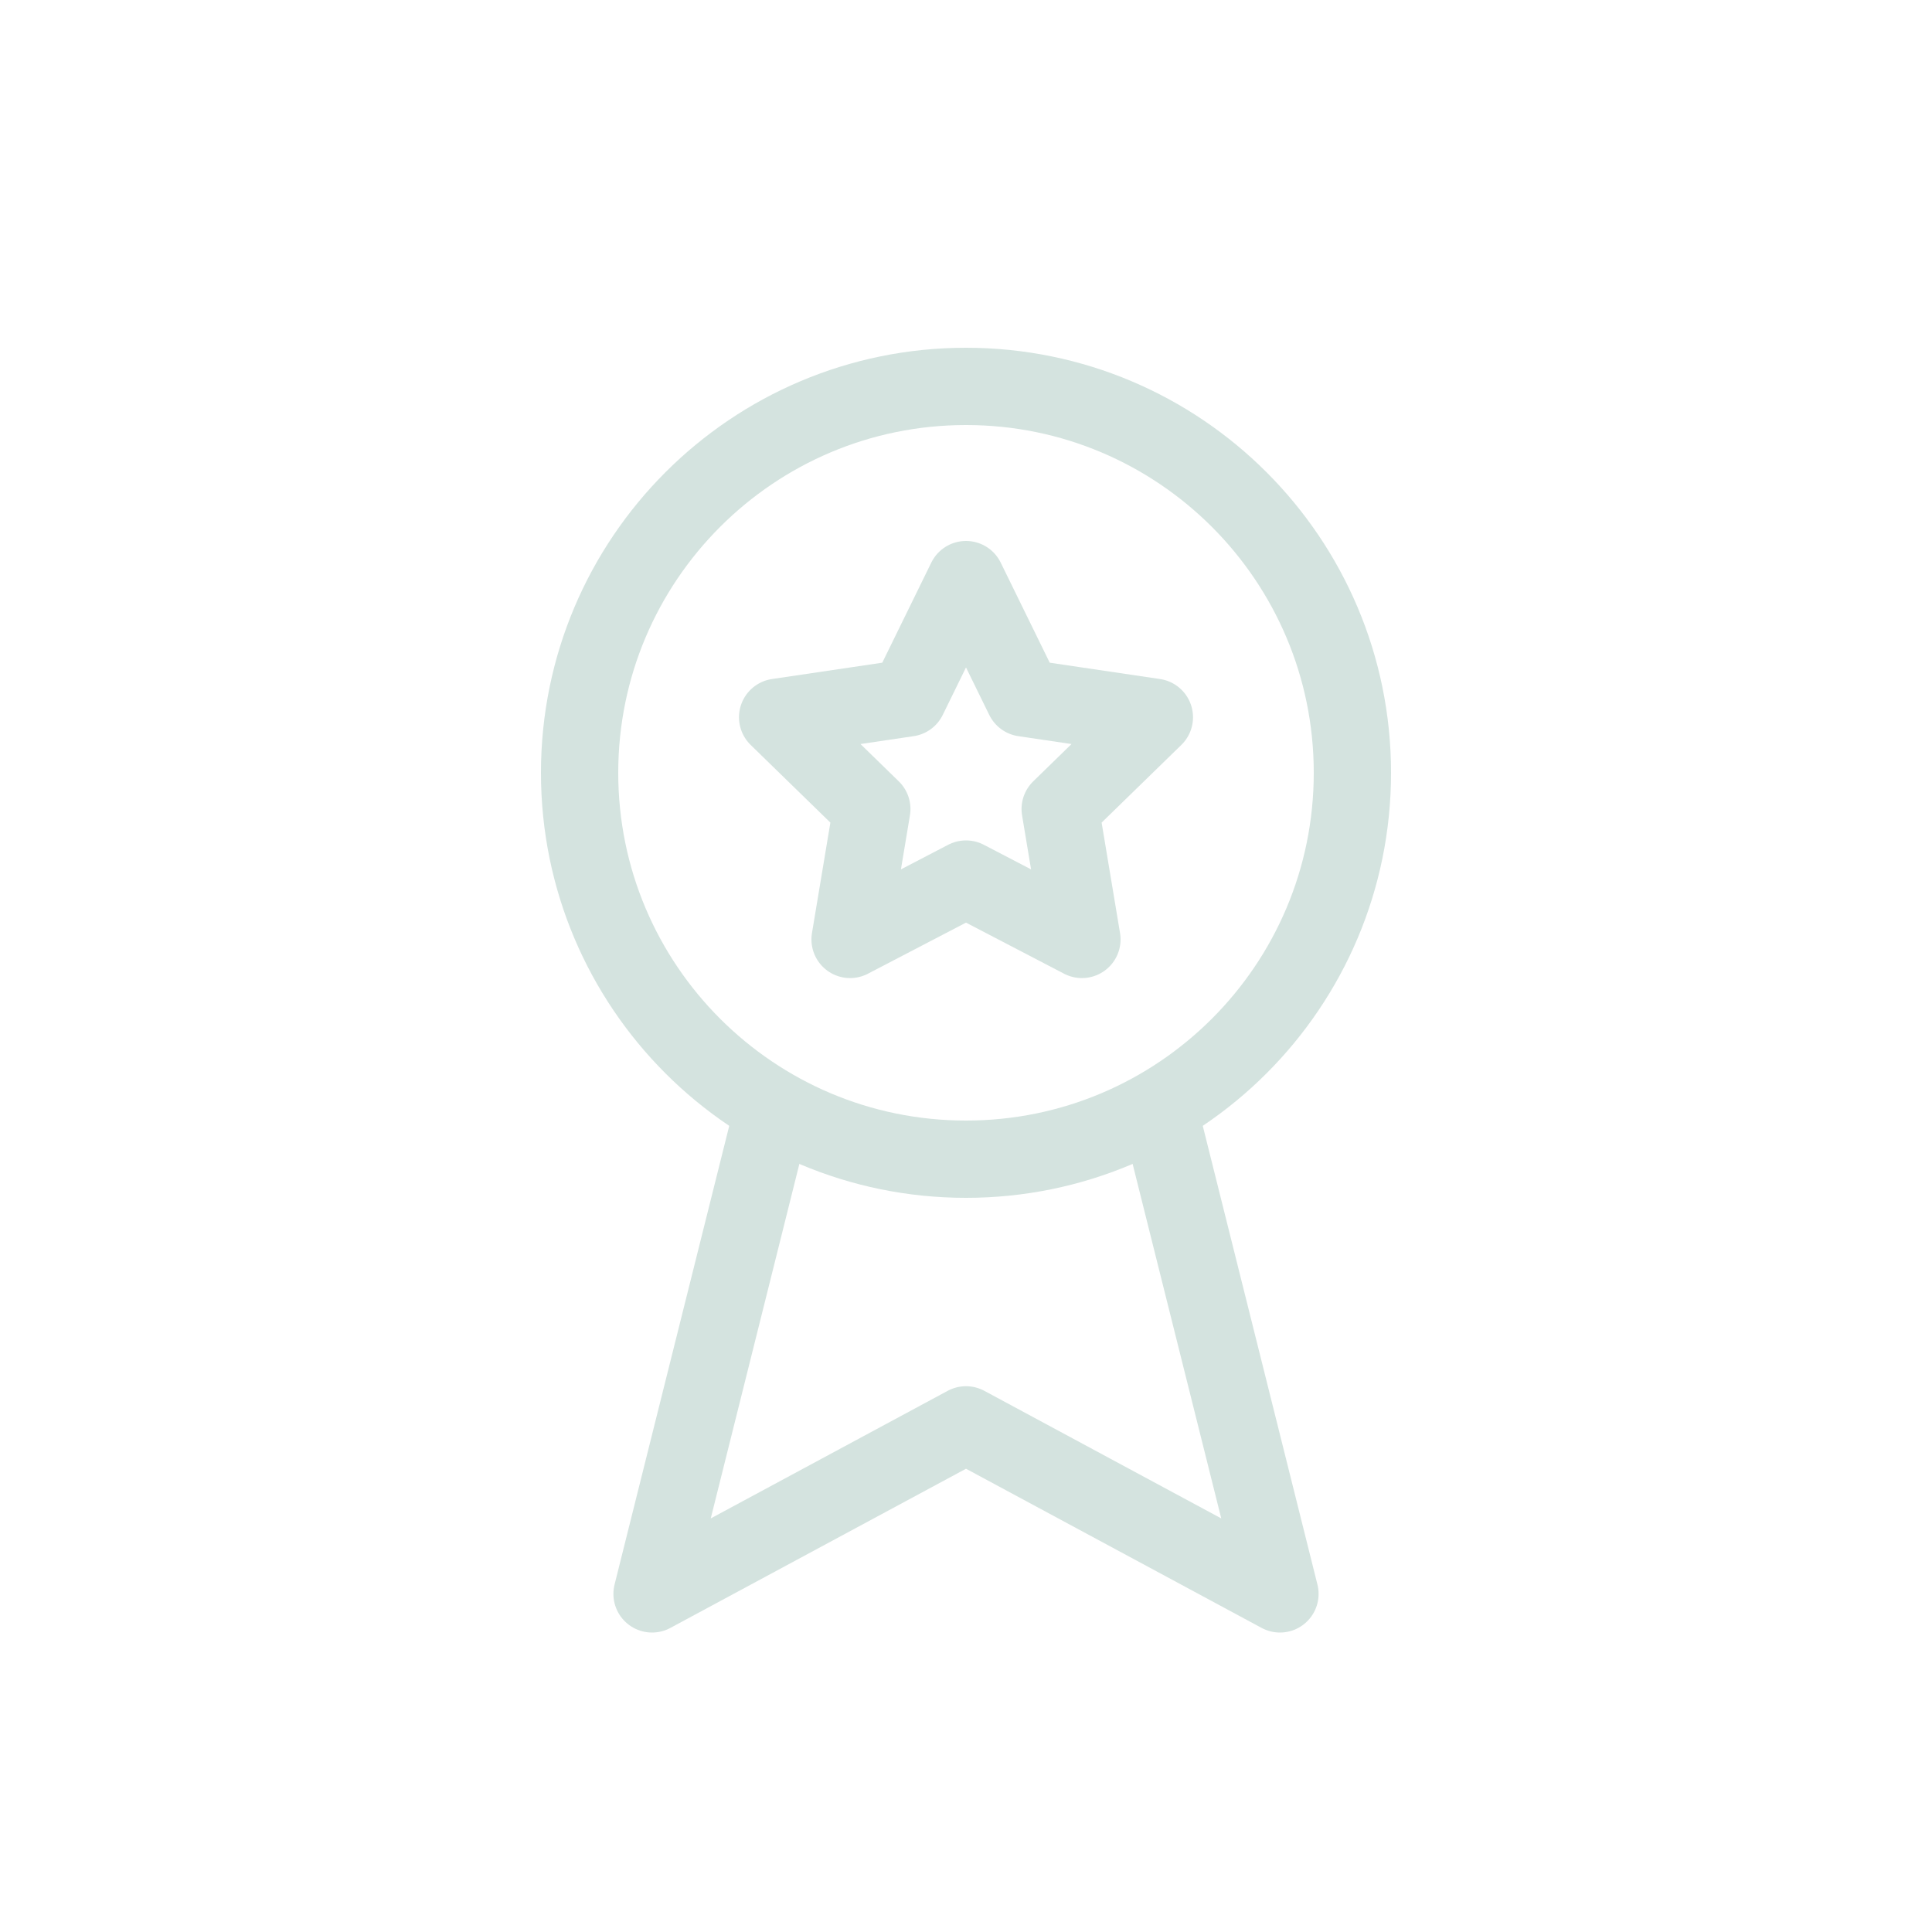
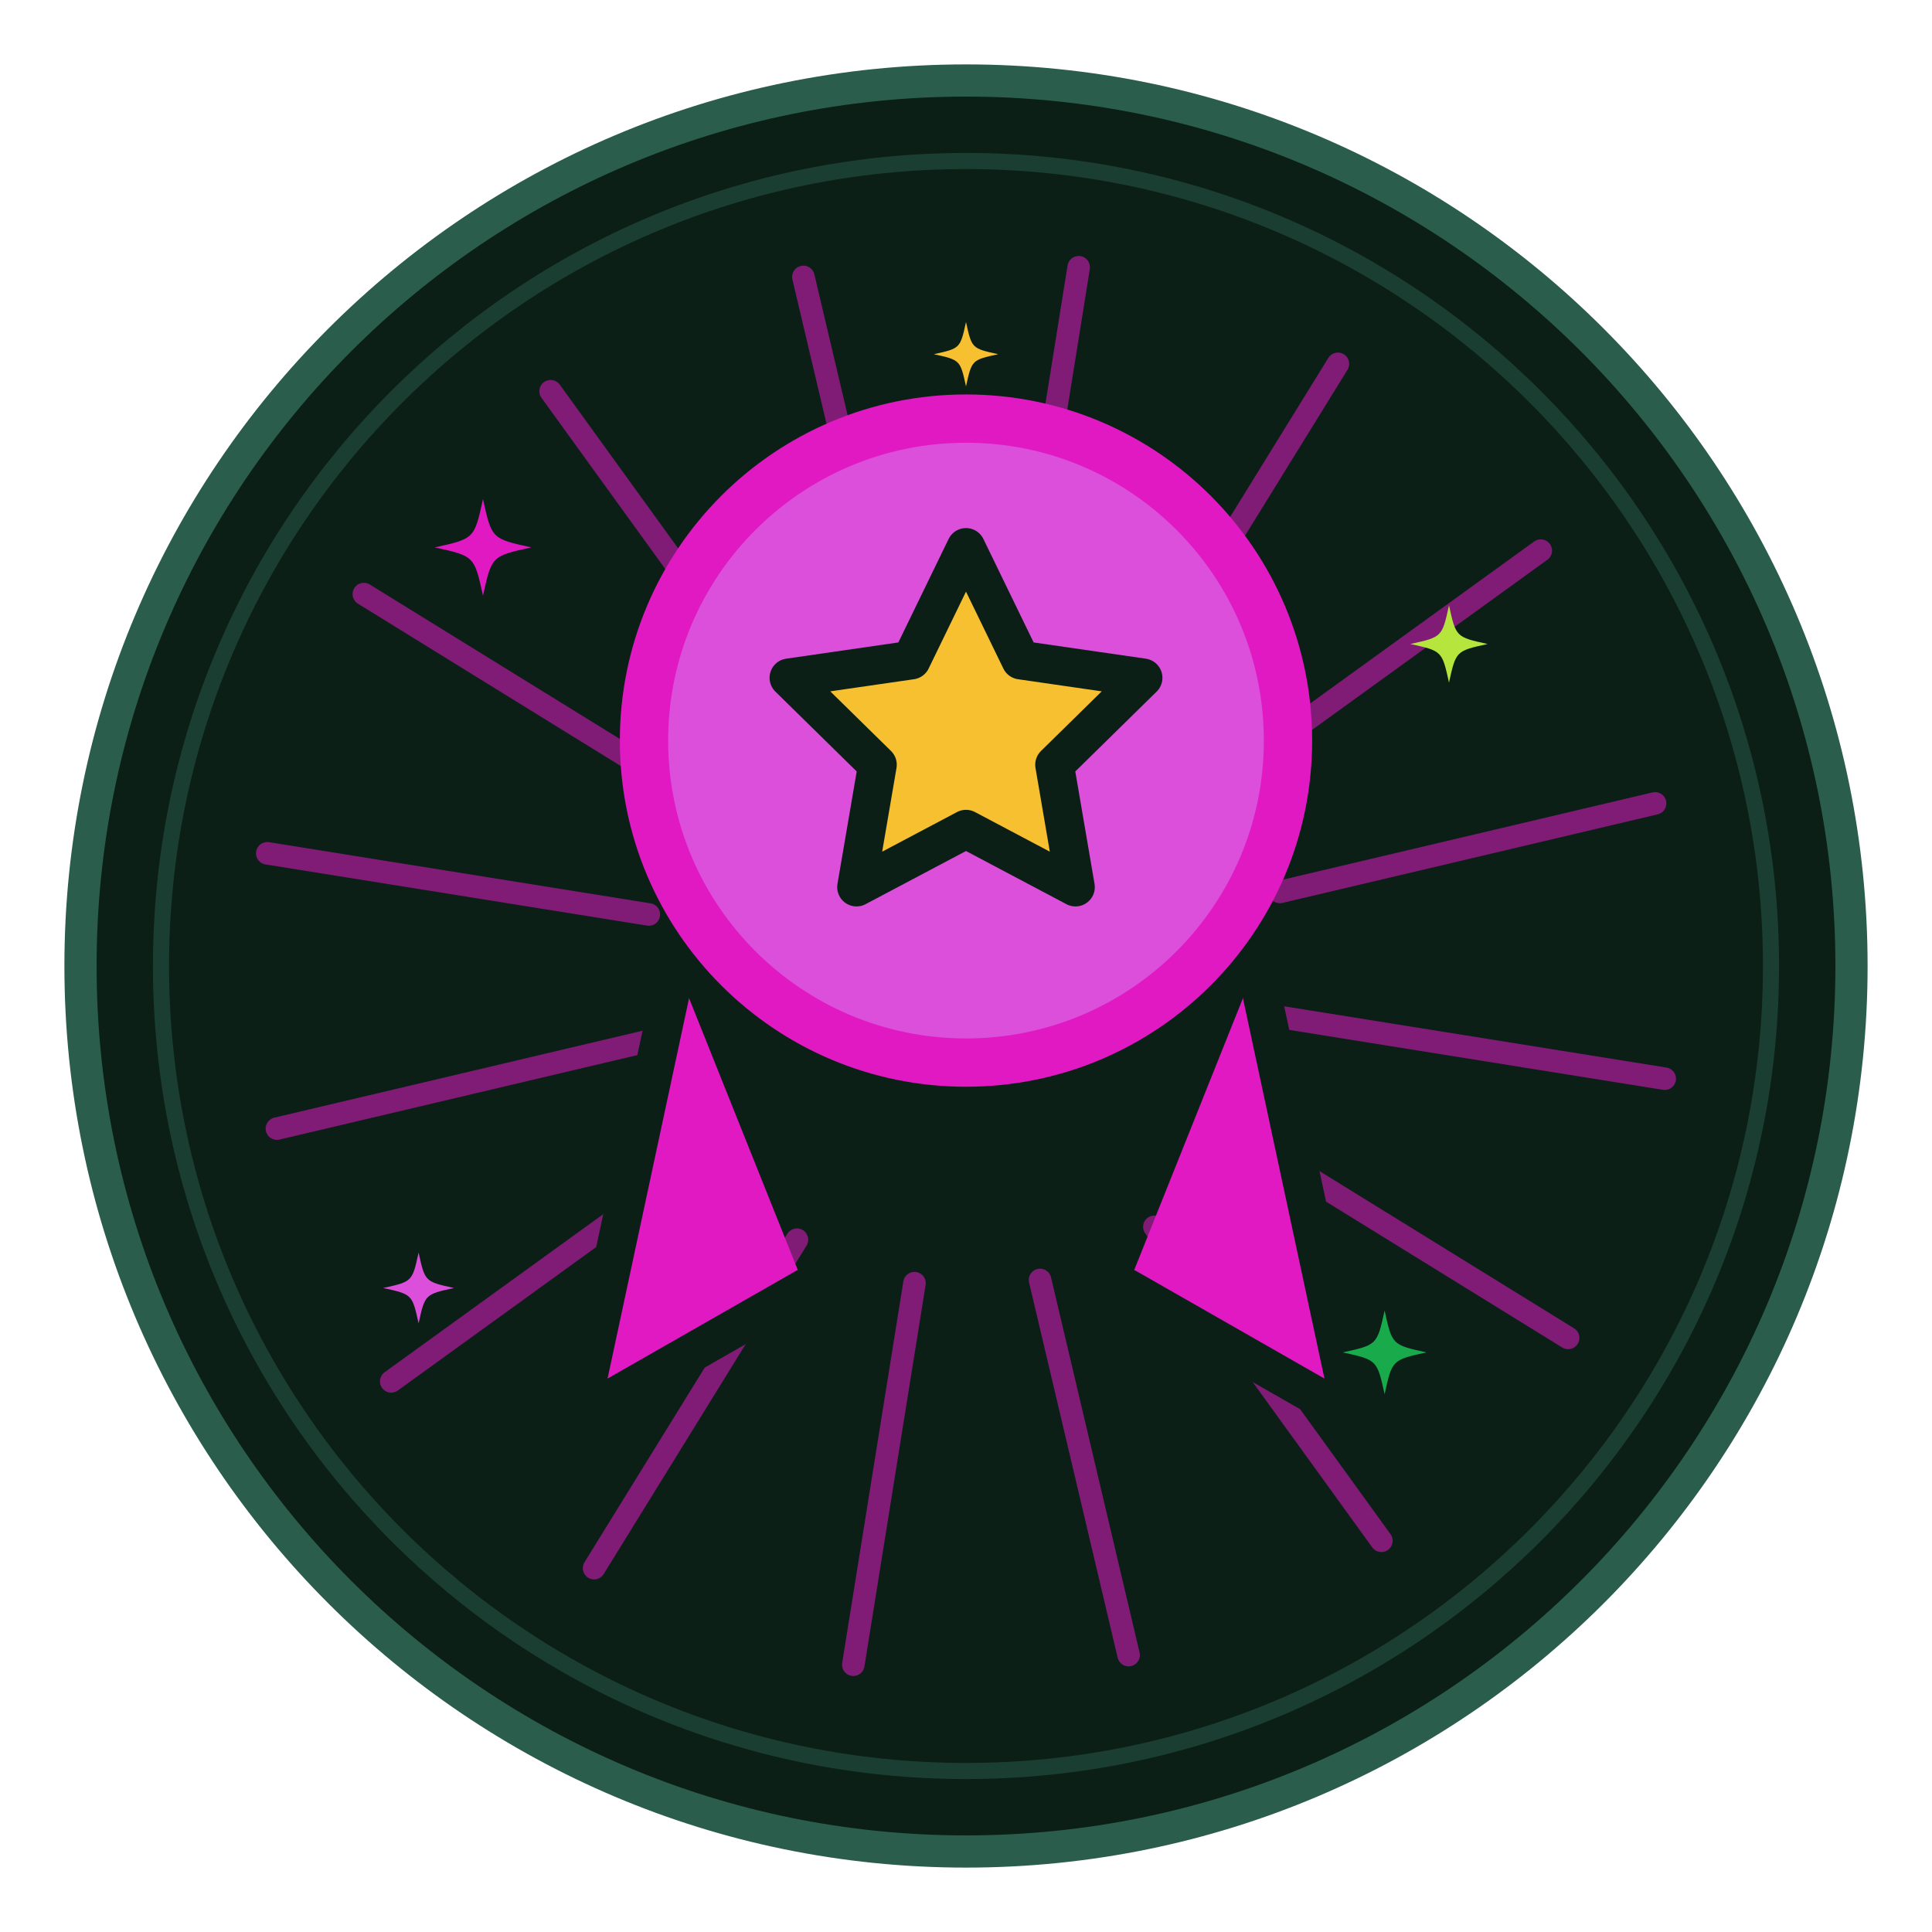
- <svg xmlns="http://www.w3.org/2000/svg" width="80" height="80" viewBox="0 0 80 80" fill="none" stroke="#D4E3DF" stroke-width="3.2" stroke-linecap="round" stroke-linejoin="round">
-   <circle cx="40" cy="32" r="16" />
-   <path d="M40 24 l2.4 4.9 5.4 .8 -3.9 3.8 .9 5.4 -4.8 -2.5 -4.8 2.5 .9 -5.4 -3.9 -3.8 5.4 -.8z" />
-   <path d="M32 46 l-5 20 13 -7 13 7 -5 -20" />
+ <svg xmlns="http://www.w3.org/2000/svg" width="120" height="120" viewBox="0 0 120 120" fill="none">
+   <circle cx="60" cy="60" r="55" fill="#0B1F17" />
+   <circle cx="60" cy="60" r="55" fill="none" stroke="#2A5D4B" stroke-width="2" />
+   <circle cx="60" cy="60" r="50" fill="none" stroke="#2A5D4B" stroke-width="1" opacity="0.5" />
+   <g>
+     <line x1="79.7" y1="63.2" x2="103.4" y2="67.0" stroke="#E019C3" stroke-width="1.4" stroke-linecap="round" opacity="0.55" />
+     <line x1="77.0" y1="70.5" x2="97.4" y2="83.1" stroke="#E019C3" stroke-width="1.4" stroke-linecap="round" opacity="0.55" />
+     <line x1="71.7" y1="76.2" x2="85.8" y2="95.7" stroke="#E019C3" stroke-width="1.4" stroke-linecap="round" opacity="0.55" />
+     <line x1="64.6" y1="79.5" x2="70.1" y2="102.8" stroke="#E019C3" stroke-width="1.4" stroke-linecap="round" opacity="0.55" />
+     <line x1="56.8" y1="79.7" x2="53.0" y2="103.4" stroke="#E019C3" stroke-width="1.4" stroke-linecap="round" opacity="0.55" />
+     <line x1="49.5" y1="77.0" x2="36.9" y2="97.4" stroke="#E019C3" stroke-width="1.4" stroke-linecap="round" opacity="0.55" />
+     <line x1="43.8" y1="71.7" x2="24.3" y2="85.8" stroke="#E019C3" stroke-width="1.4" stroke-linecap="round" opacity="0.55" />
+     <line x1="40.5" y1="64.6" x2="17.2" y2="70.1" stroke="#E019C3" stroke-width="1.4" stroke-linecap="round" opacity="0.55" />
+     <line x1="40.3" y1="56.8" x2="16.6" y2="53.0" stroke="#E019C3" stroke-width="1.4" stroke-linecap="round" opacity="0.55" />
+     <line x1="43.0" y1="49.5" x2="22.6" y2="36.9" stroke="#E019C3" stroke-width="1.4" stroke-linecap="round" opacity="0.55" />
+     <line x1="48.3" y1="43.8" x2="34.2" y2="24.3" stroke="#E019C3" stroke-width="1.4" stroke-linecap="round" opacity="0.55" />
+     <line x1="55.4" y1="40.5" x2="49.9" y2="17.2" stroke="#E019C3" stroke-width="1.4" stroke-linecap="round" opacity="0.55" />
+     <line x1="63.2" y1="40.3" x2="67.0" y2="16.6" stroke="#E019C3" stroke-width="1.4" stroke-linecap="round" opacity="0.55" />
+     <line x1="70.5" y1="43.0" x2="83.1" y2="22.6" stroke="#E019C3" stroke-width="1.4" stroke-linecap="round" opacity="0.55" />
+     <line x1="76.2" y1="48.3" x2="95.7" y2="34.2" stroke="#E019C3" stroke-width="1.4" stroke-linecap="round" opacity="0.55" />
+     <line x1="79.5" y1="55.4" x2="102.8" y2="49.9" stroke="#E019C3" stroke-width="1.4" stroke-linecap="round" opacity="0.55" />
+   </g>
+   <g stroke="#0B1F17" stroke-width="2.4" stroke-linejoin="round" stroke-linecap="round">
+     <path d="M42 60 l-6 28 14 -8 M78 60 l6 28 -14 -8" fill="#E019C3" />
+     <circle cx="60" cy="46" r="20" fill="#DB4FDB" />
+     <circle cx="60" cy="46" r="20" fill="none" stroke="#E019C3" stroke-width="3" />
+     <path d="M60 34 l3.4 7 7.6 1.1 -5.5 5.4 1.3 7.6 -6.8 -3.6 -6.8 3.6 1.3 -7.6 -5.5 -5.4 7.6 -1.1z" fill="#F6C031" />
+   </g>
+   <path d="M30 31 C 30.54 33.46 30.54 33.46 33 34 C 30.54 34.54 30.54 34.54 30 37 C 29.46 34.54 29.46 34.54 27 34 C 29.46 33.46 29.46 33.46 30 31 Z" fill="#E019C3" />
+   <path d="M90 37.6 C 90.432 39.568 90.432 39.568 92.4 40 C 90.432 40.432 90.432 40.432 90 42.4 C 89.568 40.432 89.568 40.432 87.6 40 C 89.568 39.568 89.568 39.568 90 37.6 Z" fill="#B6E63E" />
+   <path d="M86 81.4 C 86.468 83.532 86.468 83.532 88.6 84 C 86.468 84.468 86.468 84.468 86 86.6 C 85.532 84.468 85.532 84.468 83.4 84 C 85.532 83.532 85.532 83.532 86 81.4 Z" fill="#19AA4B" />
+   <path d="M26 77.8 C 26.396 79.604 26.396 79.604 28.2 80 C 26.396 80.396 26.396 80.396 26 82.2 C 25.604 80.396 25.604 80.396 23.8 80 C 25.604 79.604 25.604 79.604 26 77.8 Z" fill="#DB4FDB" />
+   <path d="M60 20 C 60.36 21.64 60.36 21.64 62 22 C 60.36 22.36 60.36 22.36 60 24 C 59.64 22.36 59.64 22.36 58 22 C 59.64 21.64 59.64 21.64 60 20 Z" fill="#F6C031" />
</svg>
